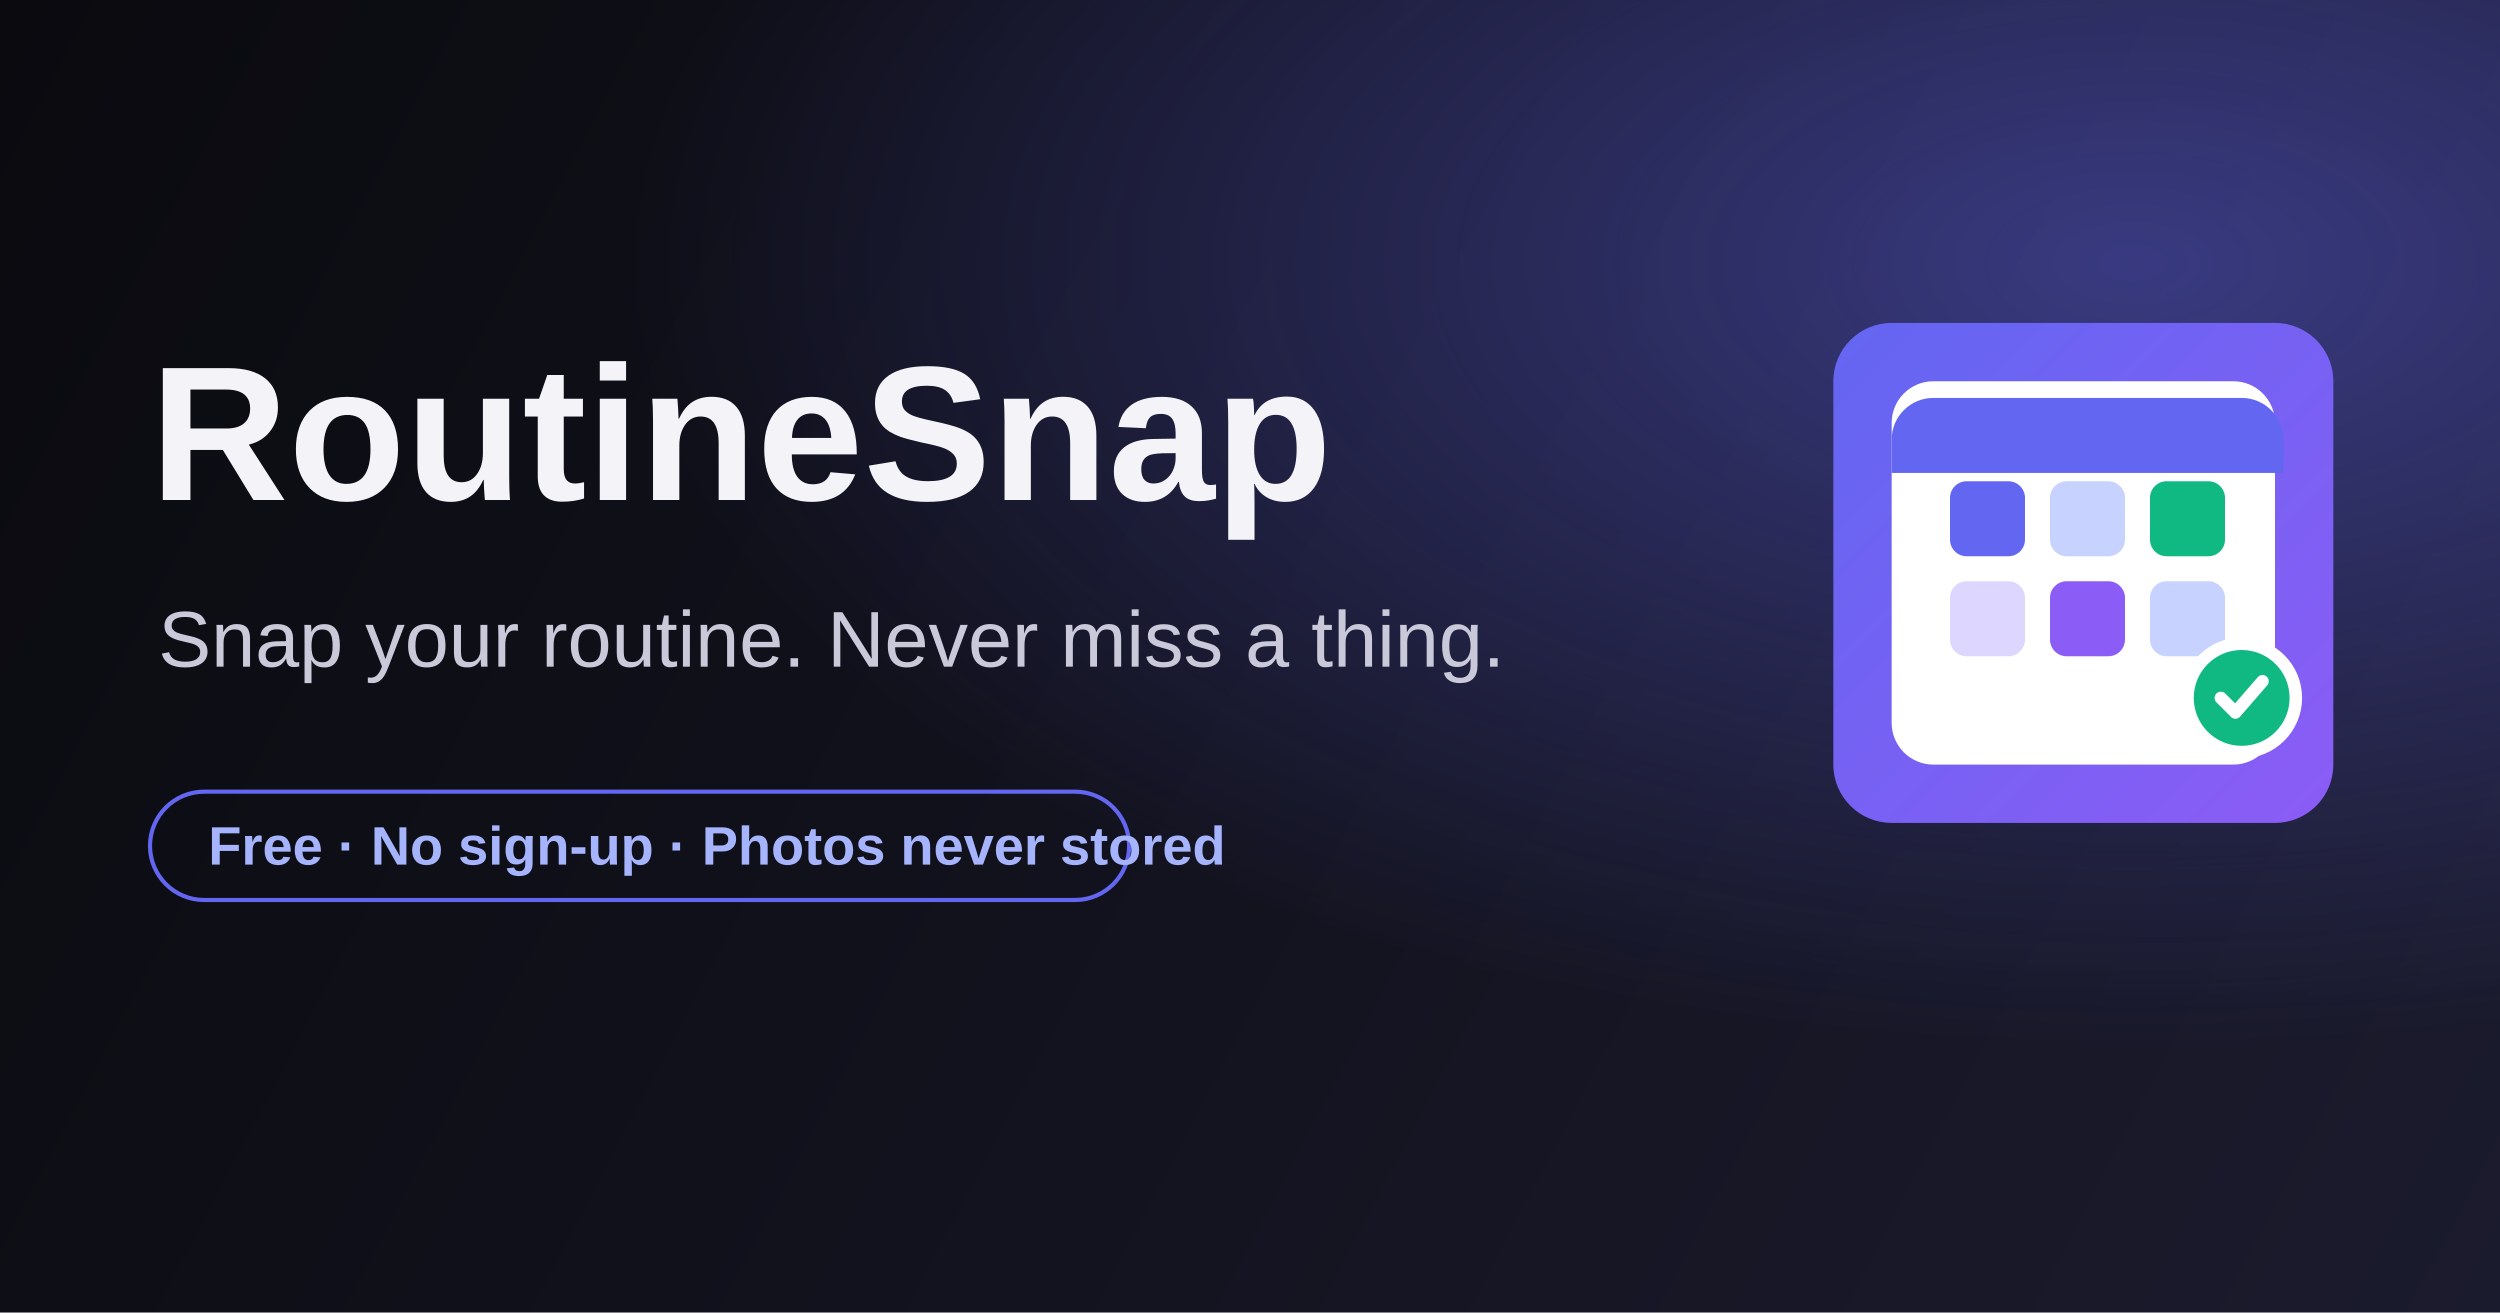
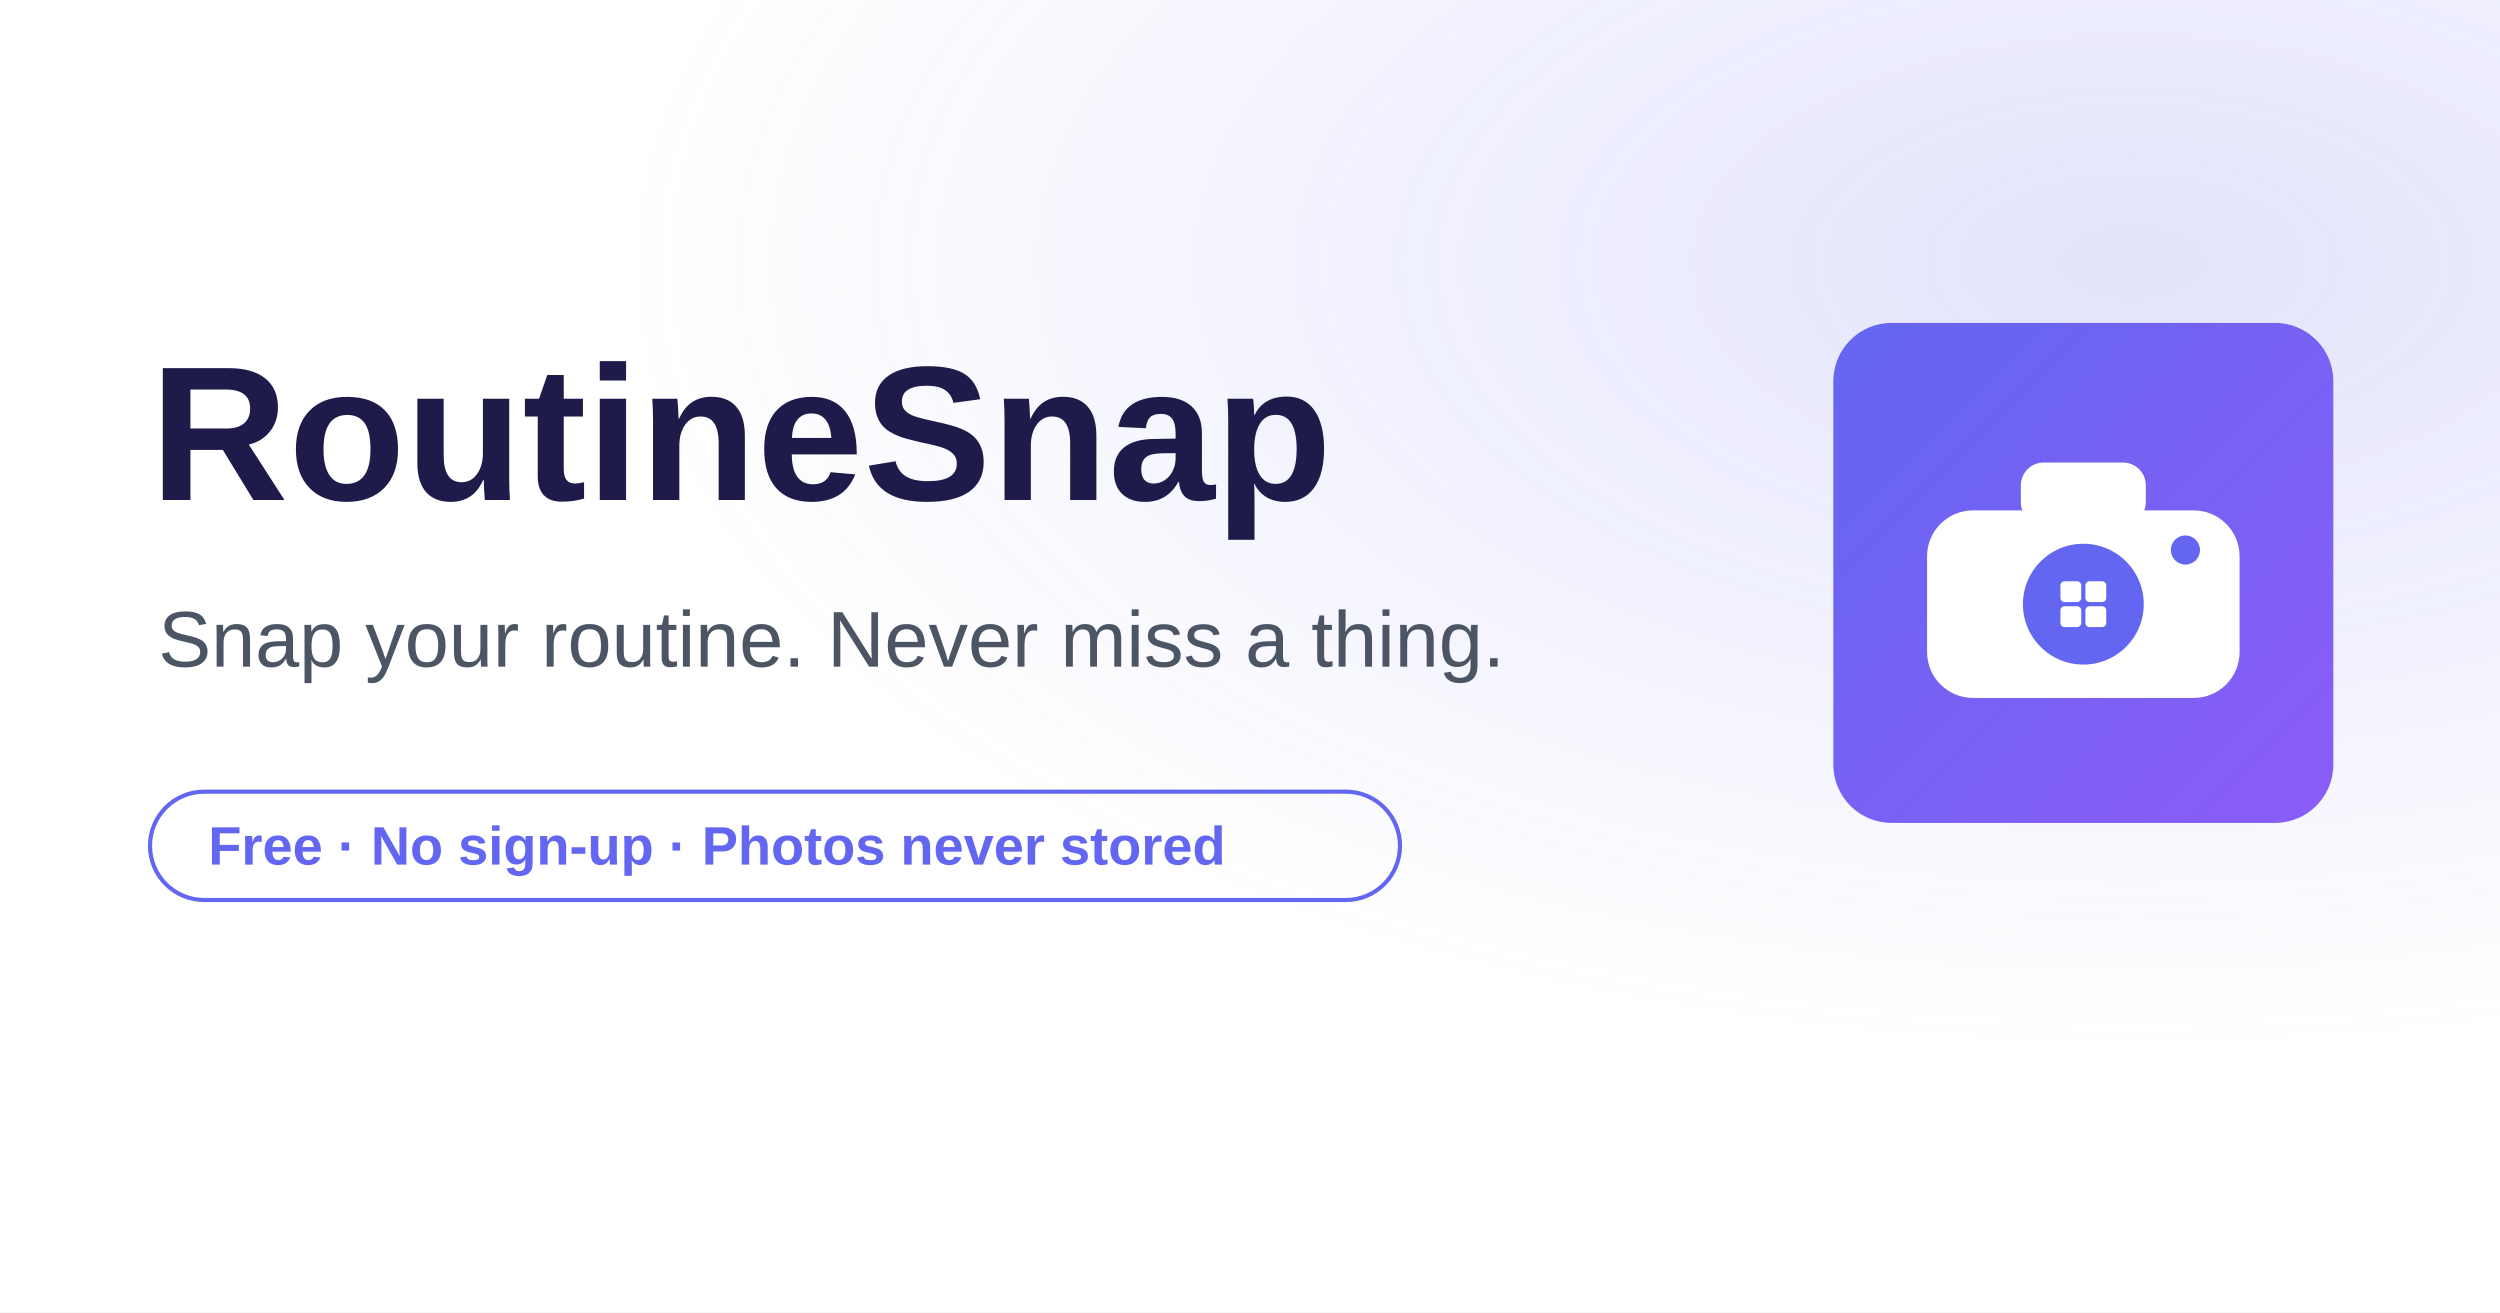
<svg xmlns="http://www.w3.org/2000/svg" width="1200" height="630" viewBox="0 0 1200 630">
  <defs>
-     <linearGradient id="bg" x1="0" y1="0" x2="1200" y2="630" gradientUnits="userSpaceOnUse">
-       <stop offset="0" stop-color="#0A0A0F" />
-       <stop offset="1" stop-color="#1B1B2E" />
-     </linearGradient>
    <linearGradient id="brand" x1="0" y1="0" x2="1" y2="1">
      <stop offset="0" stop-color="#6366F1" />
      <stop offset="1" stop-color="#8B5CF6" />
    </linearGradient>
    <radialGradient id="glow" cx="0.85" cy="0.2" r="0.6">
-       <stop offset="0" stop-color="#6366F1" stop-opacity="0.45" />
+       <stop offset="0" stop-color="#6366F1" stop-opacity="0.18" />
      <stop offset="1" stop-color="#6366F1" stop-opacity="0" />
    </radialGradient>
  </defs>
-   <rect width="1200" height="630" fill="url(#bg)" />
+   <rect width="1200" height="630" fill="#FFFFFF" />
  <rect width="1200" height="630" fill="url(#glow)" />
  <g transform="translate(880 155)">
    <rect width="240" height="240" rx="28" fill="url(#brand)" />
-     <rect x="28" y="28" width="184" height="184" rx="20" fill="#FFFFFF" />
-     <path d="M28 56 a20 20 0 0 1 20 -20 h148 a20 20 0 0 1 20 20 v16 H28 Z" fill="#6366F1" />
-     <rect x="56" y="76" width="36" height="36" rx="8" fill="#6366F1" />
-     <rect x="104" y="76" width="36" height="36" rx="8" fill="#C7D2FE" />
-     <rect x="152" y="76" width="36" height="36" rx="8" fill="#10B981" />
-     <rect x="56" y="124" width="36" height="36" rx="8" fill="#DDD6FE" />
-     <rect x="104" y="124" width="36" height="36" rx="8" fill="#8B5CF6" />
-     <rect x="152" y="124" width="36" height="36" rx="8" fill="#C7D2FE" />
-     <circle cx="196" cy="180" r="26" fill="#10B981" stroke="#FFFFFF" stroke-width="6" />
-     <path d="M186 180 l7 7 l13 -15" fill="none" stroke="#FFFFFF" stroke-width="6" stroke-linecap="round" stroke-linejoin="round" />
+     <rect x="45" y="90" width="150" height="90" rx="22" fill="#FFFFFF" />
+     <rect x="90" y="67" width="60" height="30" rx="11" fill="#FFFFFF" />
+     <circle cx="120" cy="135" r="32" fill="#6366F1" />
+     <circle cx="120" cy="135" r="32" fill="none" stroke="#FFFFFF" stroke-width="6" />
+     <rect x="109" y="124" width="10" height="10" rx="2" fill="#FFFFFF" />
+     <rect x="121" y="124" width="10" height="10" rx="2" fill="#FFFFFF" />
+     <rect x="109" y="136" width="10" height="10" rx="2" fill="#FFFFFF" />
+     <rect x="121" y="136" width="10" height="10" rx="2" fill="#FFFFFF" />
+     <circle cx="169" cy="109" r="7" fill="#6366F1" />
  </g>
-   <text x="72" y="240" font-family="Arial, Helvetica, sans-serif" font-size="92" font-weight="800" fill="#F4F4F8">RoutineSnap</text>
-   <text x="76" y="320" font-family="Arial, Helvetica, sans-serif" font-size="38" font-weight="400" fill="#C9C9DA">Snap your routine. Never miss a thing.</text>
+   <text x="72" y="240" font-family="Arial, Helvetica, sans-serif" font-size="92" font-weight="800" fill="#1E1B4B">RoutineSnap</text>
+   <text x="76" y="320" font-family="Arial, Helvetica, sans-serif" font-size="38" font-weight="400" fill="#4B5563">Snap your routine. Never miss a thing.</text>
  <g>
-     <rect x="72" y="380" width="470" height="52" rx="26" fill="none" stroke="#6366F1" stroke-width="2" />
-     <text x="100" y="415" font-family="Arial, Helvetica, sans-serif" font-size="26" font-weight="600" fill="#A5B4FC">Free · No sign-up · Photos never stored</text>
+     <rect x="72" y="380" width="600" height="52" rx="26" fill="none" stroke="#6366F1" stroke-width="2" />
+     <text x="100" y="415" font-family="Arial, Helvetica, sans-serif" font-size="26" font-weight="600" fill="#6366F1">Free · No sign-up · Photos never stored</text>
  </g>
</svg>
